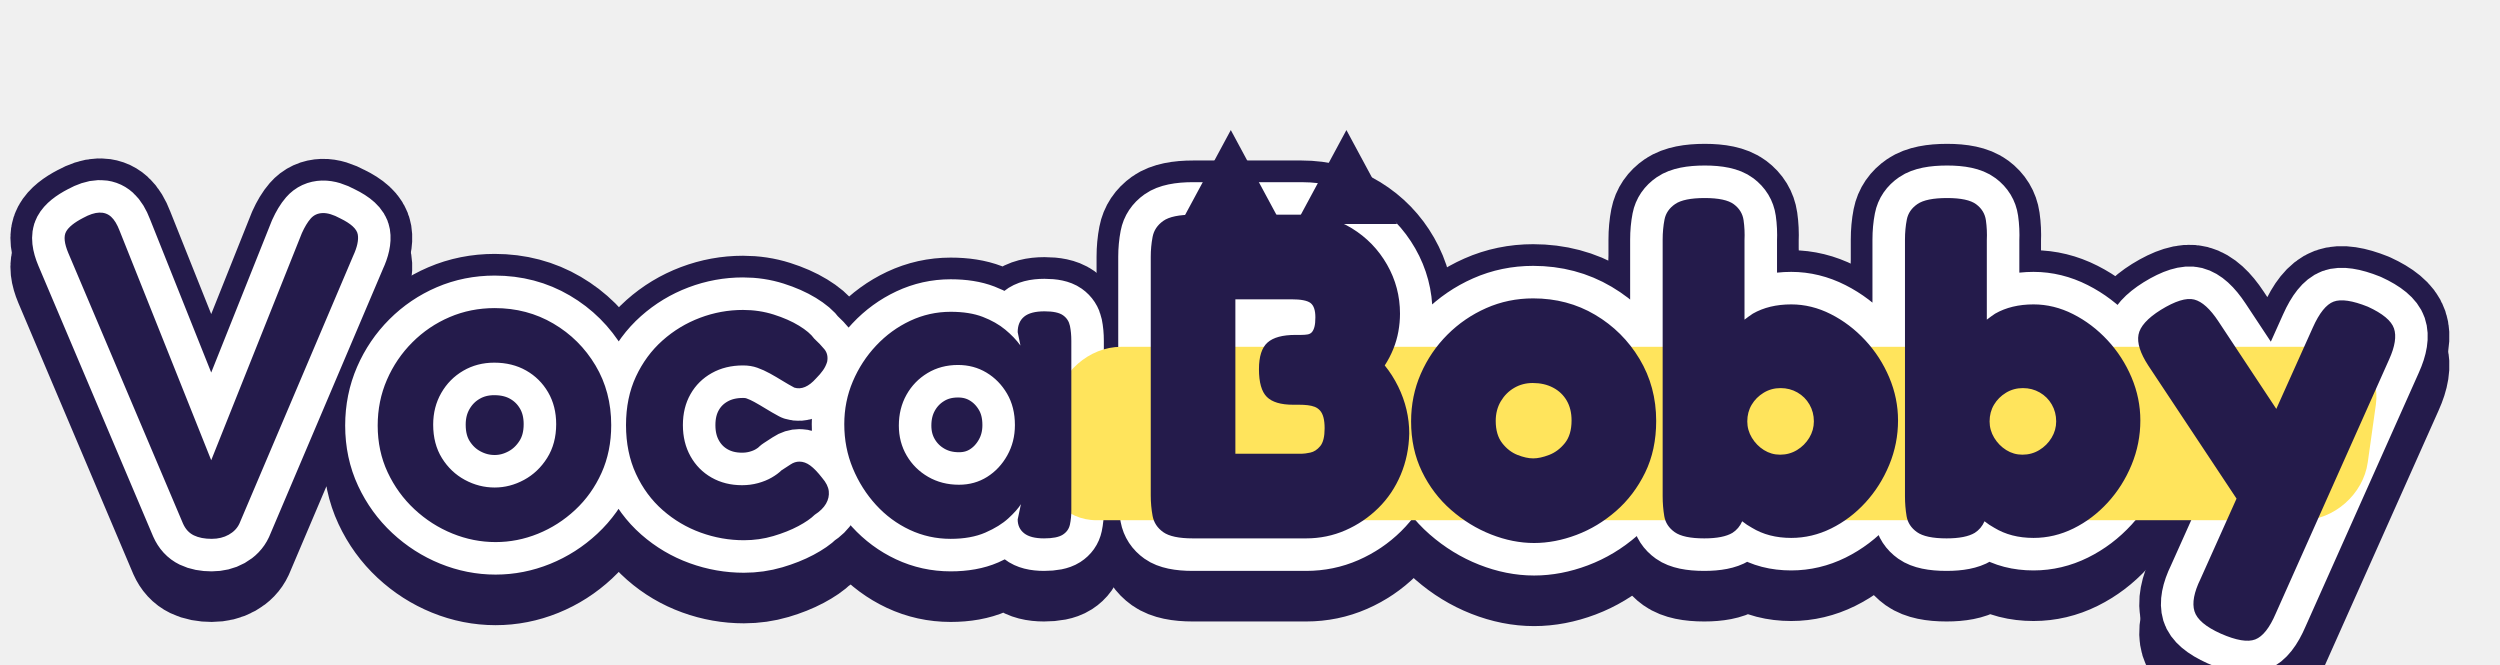
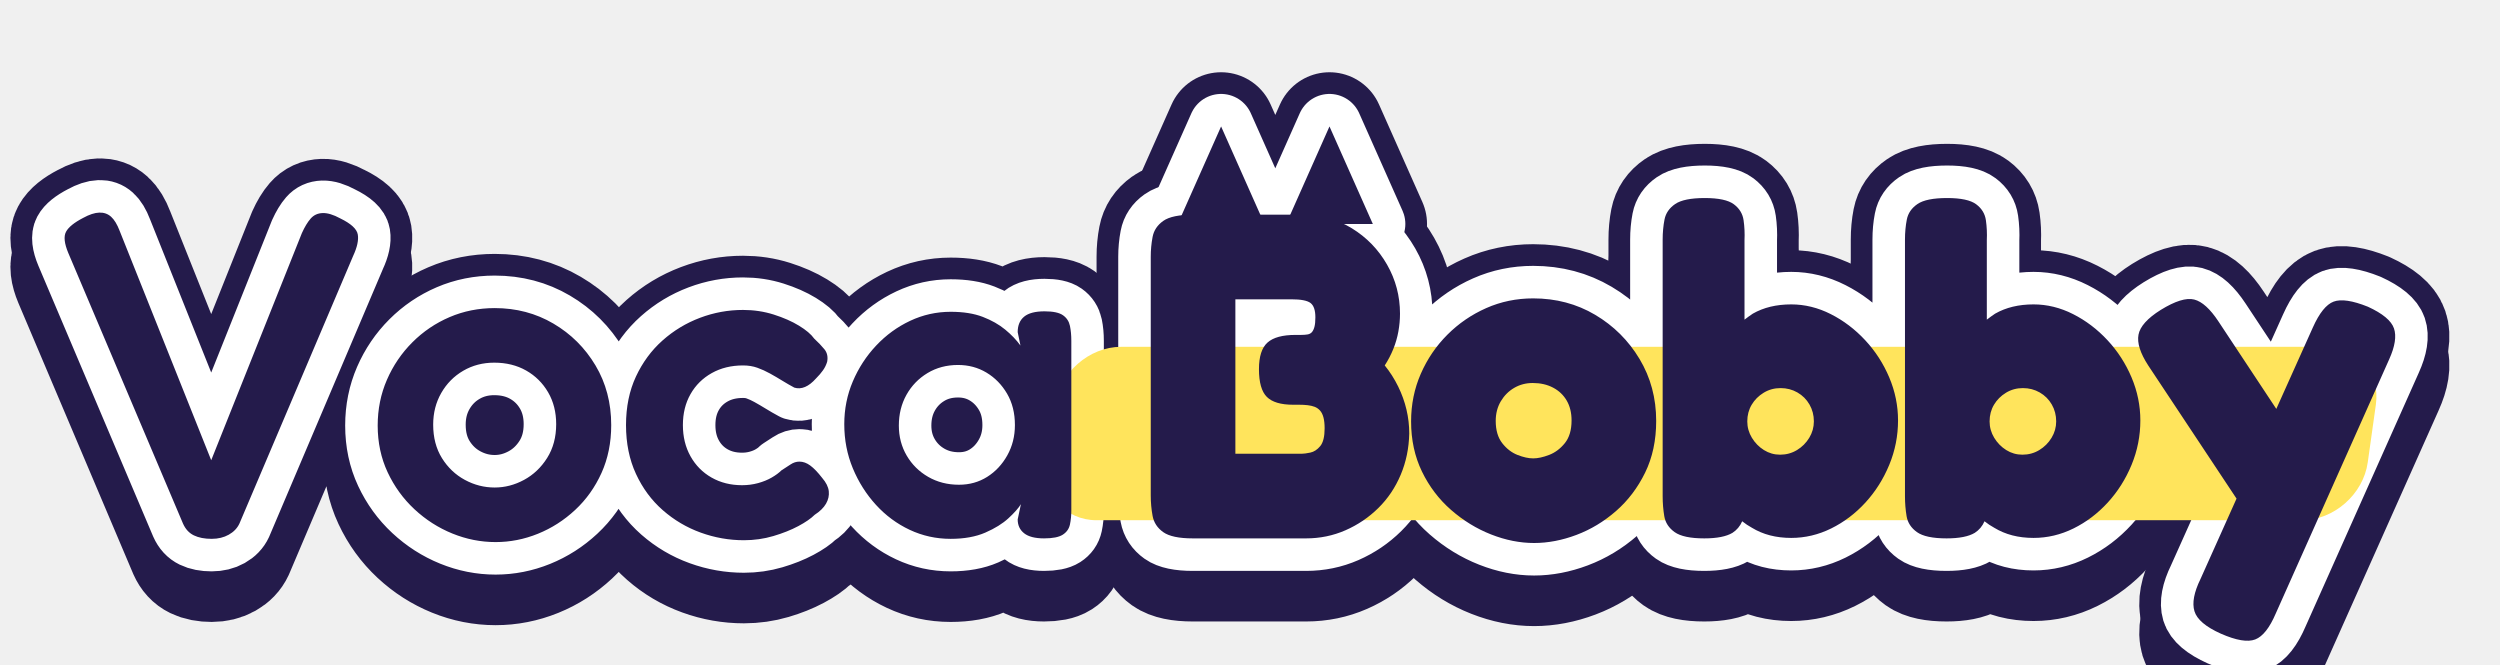
<svg xmlns="http://www.w3.org/2000/svg" viewBox="-6 -4 346 92" role="img" aria-label="VocaBobby">
  <g transform="translate(0,4)" fill="#241B4B" stroke="#241B4B" stroke-width="15" stroke-linejoin="round">
    <path d="M23.296 70.576Q21.824 70.576 20.832 70.096Q19.84 69.616 19.328 68.464L3.456 31.024Q2.624 29.04 3.136 28.08Q3.648 27.12 5.504 26.16Q6.784 25.456 7.744 25.424Q8.704 25.392 9.376 26Q10.048 26.608 10.56 27.952L23.232 59.696L35.776 28.272Q36.352 26.992 36.992 26.256Q37.632 25.52 38.656 25.488Q39.68 25.456 41.088 26.224Q43.328 27.312 43.52 28.464Q43.712 29.616 42.88 31.408L27.136 68.464Q26.688 69.424 25.664 70.0Q24.64 70.576 23.296 70.576Z M62.592 71.024Q59.52 71.024 56.608 69.84Q53.696 68.656 51.36 66.48Q49.024 64.304 47.648 61.36Q46.272 58.416 46.272 54.896Q46.272 51.504 47.552 48.56Q48.832 45.616 51.072 43.376Q53.312 41.136 56.224 39.888Q59.136 38.64 62.464 38.64Q66.944 38.64 70.592 40.784Q74.24 42.928 76.416 46.576Q78.592 50.224 78.592 54.832Q78.592 58.48 77.248 61.456Q75.904 64.432 73.6 66.576Q71.296 68.72 68.448 69.872Q65.6 71.024 62.592 71.024ZM62.464 63.472Q64.576 63.472 66.528 62.416Q68.48 61.36 69.728 59.376Q70.976 57.392 70.976 54.704Q70.976 52.208 69.856 50.288Q68.736 48.368 66.816 47.28Q64.896 46.192 62.4 46.192Q60.032 46.192 58.112 47.312Q56.192 48.432 55.072 50.384Q53.952 52.336 53.952 54.768Q53.952 57.456 55.168 59.408Q56.384 61.36 58.336 62.416Q60.288 63.472 62.464 63.472Z M96.96 70.768Q93.888 70.768 90.976 69.712Q88.064 68.656 85.728 66.608Q83.392 64.56 82.016 61.584Q80.64 58.608 80.64 54.832Q80.64 51.056 82.016 48.112Q83.392 45.168 85.696 43.12Q88.0 41.072 90.88 39.984Q93.76 38.896 96.832 38.896Q99.072 38.896 101.088 39.536Q103.104 40.176 104.576 41.072Q106.048 41.968 106.688 42.864Q107.52 43.632 108.096 44.336Q108.672 45.04 108.48 46.064Q108.288 46.704 107.904 47.248Q107.52 47.792 106.944 48.368Q105.408 50.096 103.936 49.648Q103.104 49.2 102.272 48.688Q101.44 48.176 100.576 47.696Q99.712 47.216 98.816 46.896Q97.92 46.576 96.832 46.576Q94.4 46.576 92.512 47.632Q90.624 48.688 89.568 50.544Q88.512 52.4 88.512 54.832Q88.512 57.264 89.568 59.152Q90.624 61.04 92.48 62.096Q94.336 63.152 96.704 63.152Q97.856 63.152 98.912 62.864Q99.968 62.576 100.8 62.096Q101.632 61.616 102.144 61.104Q102.848 60.656 103.424 60.272Q104.0 59.888 104.64 59.888Q105.408 59.888 106.144 60.432Q106.88 60.976 107.776 62.128Q108.608 63.088 108.704 63.984Q108.8 64.88 108.32 65.712Q107.84 66.544 106.752 67.248Q105.984 68.016 104.48 68.816Q102.976 69.616 101.024 70.192Q99.072 70.768 96.96 70.768Z M138.496 70.512Q136.64 70.512 135.744 69.808Q134.848 69.104 134.848 67.888L135.296 65.776Q134.784 66.608 133.568 67.728Q132.352 68.848 130.368 69.712Q128.384 70.576 125.568 70.576Q122.56 70.576 119.904 69.328Q117.248 68.08 115.232 65.872Q113.216 63.664 112.032 60.816Q110.848 57.968 110.848 54.704Q110.848 51.568 112.032 48.784Q113.216 46.0 115.264 43.824Q117.312 41.648 119.968 40.4Q122.624 39.152 125.568 39.152Q128.192 39.152 130.016 39.856Q131.84 40.56 133.12 41.616Q134.4 42.672 135.232 43.824L134.848 41.968Q134.848 40.56 135.744 39.824Q136.64 39.088 138.56 39.088Q140.352 39.088 141.12 39.632Q141.888 40.176 142.08 41.104Q142.272 42.032 142.272 43.184V66.608Q142.272 67.696 142.08 68.592Q141.888 69.488 141.088 70.0Q140.288 70.512 138.496 70.512ZM126.72 63.088Q128.896 63.088 130.624 62.0Q132.352 60.912 133.408 59.024Q134.464 57.136 134.464 54.832Q134.464 52.336 133.376 50.48Q132.288 48.624 130.528 47.568Q128.768 46.512 126.592 46.512Q124.224 46.512 122.368 47.632Q120.512 48.752 119.456 50.64Q118.4 52.528 118.4 54.896Q118.4 57.2 119.488 59.056Q120.576 60.912 122.464 62.0Q124.352 63.088 126.72 63.088Z" />
    <path d="M159.088 70.512Q156.208 70.512 154.992 69.648Q153.776 68.784 153.52 67.408Q153.264 66.032 153.264 64.56V31.536Q153.264 30.128 153.52 28.784Q153.776 27.44 154.992 26.576Q156.208 25.712 159.152 25.712H174.128Q178.032 25.712 181.104 27.6Q184.176 29.488 185.968 32.624Q187.76 35.76 187.76 39.408Q187.76 40.624 187.536 41.872Q187.312 43.12 186.832 44.304Q186.352 45.488 185.648 46.576Q186.736 47.92 187.504 49.488Q188.272 51.056 188.656 52.688Q189.04 54.32 189.04 55.984Q188.976 59.056 187.856 61.712Q186.736 64.368 184.752 66.32Q182.768 68.272 180.208 69.392Q177.648 70.512 174.768 70.512ZM164.976 58.8H174.128Q174.576 58.8 175.344 58.64Q176.112 58.48 176.72 57.744Q177.328 57.008 177.328 55.28Q177.328 54.384 177.168 53.776Q177.008 53.168 176.688 52.816Q176.368 52.464 175.952 52.304Q175.536 52.144 174.992 52.08Q174.448 52.016 173.808 52.016H172.976Q170.416 52.016 169.328 50.928Q168.24 49.84 168.24 47.088Q168.24 44.464 169.424 43.408Q170.608 42.352 173.296 42.352H174.064Q174.576 42.352 174.96 42.288Q175.344 42.224 175.568 41.968Q175.792 41.712 175.92 41.232Q176.048 40.752 176.048 39.92Q176.048 38.448 175.376 37.936Q174.704 37.424 172.72 37.424H164.976Z M206.32 71.152Q203.376 71.152 200.368 69.968Q197.36 68.784 194.832 66.576Q192.304 64.368 190.8 61.264Q189.296 58.16 189.296 54.32Q189.296 50.8 190.64 47.728Q191.984 44.656 194.32 42.32Q196.656 39.984 199.696 38.64Q202.736 37.296 206.192 37.296Q210.928 37.296 214.768 39.568Q218.608 41.84 220.912 45.68Q223.216 49.52 223.216 54.256Q223.216 58.288 221.68 61.424Q220.144 64.56 217.648 66.736Q215.152 68.912 212.176 70.032Q209.2 71.152 206.32 71.152ZM206.192 59.44Q207.152 59.44 208.4 58.96Q209.648 58.48 210.576 57.328Q211.504 56.176 211.504 54.192Q211.504 52.592 210.832 51.44Q210.16 50.288 208.944 49.648Q207.728 49.008 206.128 49.008Q204.72 49.008 203.568 49.68Q202.416 50.352 201.712 51.536Q201.008 52.72 201.008 54.256Q201.008 56.176 201.904 57.328Q202.8 58.48 204.016 58.96Q205.232 59.44 206.192 59.44Z M241.904 70.448Q238.768 70.448 236.464 69.04Q235.76 68.656 235.12 68.144Q234.672 69.168 233.776 69.744Q232.496 70.512 229.872 70.512Q226.992 70.512 225.776 69.648Q224.56 68.784 224.336 67.44Q224.112 66.096 224.112 64.688V29.168Q224.112 27.696 224.368 26.384Q224.624 25.072 225.84 24.24Q227.056 23.408 229.936 23.408Q232.816 23.408 233.968 24.272Q235.12 25.136 235.312 26.48Q235.504 27.824 235.44 29.232V40.24Q236.016 39.792 236.592 39.408Q238.832 38.128 241.904 38.128Q244.72 38.128 247.376 39.472Q250.032 40.816 252.144 43.088Q254.256 45.36 255.472 48.24Q256.688 51.12 256.688 54.192Q256.688 57.392 255.472 60.336Q254.256 63.28 252.176 65.552Q250.096 67.824 247.44 69.136Q244.784 70.448 241.904 70.448ZM240.368 58.928Q241.648 58.928 242.704 58.288Q243.76 57.648 244.4 56.592Q245.04 55.536 245.04 54.32Q245.04 53.04 244.432 51.984Q243.824 50.928 242.768 50.32Q241.712 49.712 240.432 49.712Q239.152 49.712 238.096 50.352Q237.04 50.992 236.432 52.016Q235.824 53.04 235.824 54.32Q235.824 55.536 236.464 56.592Q237.104 57.648 238.128 58.288Q239.152 58.928 240.368 58.928Z M275.44 70.448Q272.304 70.448 270.0 69.04Q269.296 68.656 268.656 68.144Q268.208 69.168 267.312 69.744Q266.032 70.512 263.408 70.512Q260.528 70.512 259.312 69.648Q258.096 68.784 257.872 67.44Q257.648 66.096 257.648 64.688V29.168Q257.648 27.696 257.904 26.384Q258.16 25.072 259.376 24.24Q260.592 23.408 263.472 23.408Q266.352 23.408 267.504 24.272Q268.656 25.136 268.848 26.48Q269.04 27.824 268.976 29.232V40.24Q269.552 39.792 270.128 39.408Q272.368 38.128 275.44 38.128Q278.256 38.128 280.912 39.472Q283.568 40.816 285.68 43.088Q287.792 45.36 289.008 48.24Q290.224 51.12 290.224 54.192Q290.224 57.392 289.008 60.336Q287.792 63.28 285.712 65.552Q283.632 67.824 280.976 69.136Q278.32 70.448 275.44 70.448ZM273.904 58.928Q275.184 58.928 276.24 58.288Q277.296 57.648 277.936 56.592Q278.576 55.536 278.576 54.32Q278.576 53.04 277.968 51.984Q277.36 50.928 276.304 50.32Q275.248 49.712 273.968 49.712Q272.688 49.712 271.632 50.352Q270.576 50.992 269.968 52.016Q269.36 53.04 269.36 54.32Q269.36 55.536 270.0 56.592Q270.64 57.648 271.664 58.288Q272.688 58.928 273.904 58.928Z M301.36 83.696Q298.224 82.288 297.712 80.592Q297.2 78.896 298.544 76.144L303.536 65.008L291.312 46.576Q289.648 44.016 289.968 42.32Q290.288 40.624 293.04 38.896Q296.048 37.04 297.68 37.456Q299.312 37.872 301.04 40.496L309.04 52.592L314.096 41.328Q315.44 38.32 316.976 37.744Q318.512 37.168 321.712 38.448Q324.784 39.856 325.328 41.456Q325.872 43.056 324.656 45.744L308.976 80.88Q307.696 83.888 306.128 84.496Q304.56 85.104 301.36 83.696Z" />
+     <path d="M157 27 L163 13.5 L169 27 Z M172 27 L178 13.5 L184 27 Z" />
  </g>
  <g fill="#241B4B" stroke="#241B4B" stroke-width="15" stroke-linejoin="round">
    <path d="M23.296 70.576Q21.824 70.576 20.832 70.096Q19.84 69.616 19.328 68.464L3.456 31.024Q2.624 29.04 3.136 28.08Q3.648 27.12 5.504 26.16Q6.784 25.456 7.744 25.424Q8.704 25.392 9.376 26Q10.048 26.608 10.56 27.952L23.232 59.696L35.776 28.272Q36.352 26.992 36.992 26.256Q37.632 25.52 38.656 25.488Q39.68 25.456 41.088 26.224Q43.328 27.312 43.52 28.464Q43.712 29.616 42.88 31.408L27.136 68.464Q26.688 69.424 25.664 70.0Q24.64 70.576 23.296 70.576Z M62.592 71.024Q59.52 71.024 56.608 69.84Q53.696 68.656 51.36 66.48Q49.024 64.304 47.648 61.36Q46.272 58.416 46.272 54.896Q46.272 51.504 47.552 48.56Q48.832 45.616 51.072 43.376Q53.312 41.136 56.224 39.888Q59.136 38.64 62.464 38.64Q66.944 38.64 70.592 40.784Q74.24 42.928 76.416 46.576Q78.592 50.224 78.592 54.832Q78.592 58.48 77.248 61.456Q75.904 64.432 73.6 66.576Q71.296 68.72 68.448 69.872Q65.6 71.024 62.592 71.024ZM62.464 63.472Q64.576 63.472 66.528 62.416Q68.48 61.36 69.728 59.376Q70.976 57.392 70.976 54.704Q70.976 52.208 69.856 50.288Q68.736 48.368 66.816 47.28Q64.896 46.192 62.4 46.192Q60.032 46.192 58.112 47.312Q56.192 48.432 55.072 50.384Q53.952 52.336 53.952 54.768Q53.952 57.456 55.168 59.408Q56.384 61.36 58.336 62.416Q60.288 63.472 62.464 63.472Z M96.96 70.768Q93.888 70.768 90.976 69.712Q88.064 68.656 85.728 66.608Q83.392 64.56 82.016 61.584Q80.64 58.608 80.64 54.832Q80.64 51.056 82.016 48.112Q83.392 45.168 85.696 43.12Q88.0 41.072 90.88 39.984Q93.76 38.896 96.832 38.896Q99.072 38.896 101.088 39.536Q103.104 40.176 104.576 41.072Q106.048 41.968 106.688 42.864Q107.52 43.632 108.096 44.336Q108.672 45.04 108.48 46.064Q108.288 46.704 107.904 47.248Q107.52 47.792 106.944 48.368Q105.408 50.096 103.936 49.648Q103.104 49.2 102.272 48.688Q101.44 48.176 100.576 47.696Q99.712 47.216 98.816 46.896Q97.92 46.576 96.832 46.576Q94.4 46.576 92.512 47.632Q90.624 48.688 89.568 50.544Q88.512 52.4 88.512 54.832Q88.512 57.264 89.568 59.152Q90.624 61.04 92.48 62.096Q94.336 63.152 96.704 63.152Q97.856 63.152 98.912 62.864Q99.968 62.576 100.8 62.096Q101.632 61.616 102.144 61.104Q102.848 60.656 103.424 60.272Q104.0 59.888 104.64 59.888Q105.408 59.888 106.144 60.432Q106.88 60.976 107.776 62.128Q108.608 63.088 108.704 63.984Q108.8 64.88 108.32 65.712Q107.84 66.544 106.752 67.248Q105.984 68.016 104.48 68.816Q102.976 69.616 101.024 70.192Q99.072 70.768 96.96 70.768Z M138.496 70.512Q136.64 70.512 135.744 69.808Q134.848 69.104 134.848 67.888L135.296 65.776Q134.784 66.608 133.568 67.728Q132.352 68.848 130.368 69.712Q128.384 70.576 125.568 70.576Q122.56 70.576 119.904 69.328Q117.248 68.08 115.232 65.872Q113.216 63.664 112.032 60.816Q110.848 57.968 110.848 54.704Q110.848 51.568 112.032 48.784Q113.216 46.0 115.264 43.824Q117.312 41.648 119.968 40.4Q122.624 39.152 125.568 39.152Q128.192 39.152 130.016 39.856Q131.84 40.56 133.12 41.616Q134.4 42.672 135.232 43.824L134.848 41.968Q134.848 40.56 135.744 39.824Q136.64 39.088 138.56 39.088Q140.352 39.088 141.12 39.632Q141.888 40.176 142.08 41.104Q142.272 42.032 142.272 43.184V66.608Q142.272 67.696 142.08 68.592Q141.888 69.488 141.088 70.0Q140.288 70.512 138.496 70.512ZM126.72 63.088Q128.896 63.088 130.624 62.0Q132.352 60.912 133.408 59.024Q134.464 57.136 134.464 54.832Q134.464 52.336 133.376 50.48Q132.288 48.624 130.528 47.568Q128.768 46.512 126.592 46.512Q124.224 46.512 122.368 47.632Q120.512 48.752 119.456 50.64Q118.4 52.528 118.4 54.896Q118.4 57.2 119.488 59.056Q120.576 60.912 122.464 62.0Q124.352 63.088 126.72 63.088Z" />
    <path d="M159.088 70.512Q156.208 70.512 154.992 69.648Q153.776 68.784 153.52 67.408Q153.264 66.032 153.264 64.56V31.536Q153.264 30.128 153.52 28.784Q153.776 27.44 154.992 26.576Q156.208 25.712 159.152 25.712H174.128Q178.032 25.712 181.104 27.6Q184.176 29.488 185.968 32.624Q187.76 35.76 187.76 39.408Q187.76 40.624 187.536 41.872Q187.312 43.12 186.832 44.304Q186.352 45.488 185.648 46.576Q186.736 47.92 187.504 49.488Q188.272 51.056 188.656 52.688Q189.04 54.32 189.04 55.984Q188.976 59.056 187.856 61.712Q186.736 64.368 184.752 66.32Q182.768 68.272 180.208 69.392Q177.648 70.512 174.768 70.512ZM164.976 58.8H174.128Q174.576 58.8 175.344 58.64Q176.112 58.48 176.72 57.744Q177.328 57.008 177.328 55.28Q177.328 54.384 177.168 53.776Q177.008 53.168 176.688 52.816Q176.368 52.464 175.952 52.304Q175.536 52.144 174.992 52.08Q174.448 52.016 173.808 52.016H172.976Q170.416 52.016 169.328 50.928Q168.24 49.84 168.24 47.088Q168.24 44.464 169.424 43.408Q170.608 42.352 173.296 42.352H174.064Q174.576 42.352 174.96 42.288Q175.344 42.224 175.568 41.968Q175.792 41.712 175.92 41.232Q176.048 40.752 176.048 39.92Q176.048 38.448 175.376 37.936Q174.704 37.424 172.72 37.424H164.976Z M206.32 71.152Q203.376 71.152 200.368 69.968Q197.36 68.784 194.832 66.576Q192.304 64.368 190.8 61.264Q189.296 58.16 189.296 54.32Q189.296 50.8 190.64 47.728Q191.984 44.656 194.32 42.32Q196.656 39.984 199.696 38.64Q202.736 37.296 206.192 37.296Q210.928 37.296 214.768 39.568Q218.608 41.84 220.912 45.68Q223.216 49.52 223.216 54.256Q223.216 58.288 221.68 61.424Q220.144 64.56 217.648 66.736Q215.152 68.912 212.176 70.032Q209.2 71.152 206.32 71.152ZM206.192 59.44Q207.152 59.44 208.4 58.96Q209.648 58.48 210.576 57.328Q211.504 56.176 211.504 54.192Q211.504 52.592 210.832 51.44Q210.16 50.288 208.944 49.648Q207.728 49.008 206.128 49.008Q204.72 49.008 203.568 49.68Q202.416 50.352 201.712 51.536Q201.008 52.72 201.008 54.256Q201.008 56.176 201.904 57.328Q202.8 58.48 204.016 58.96Q205.232 59.44 206.192 59.44Z M241.904 70.448Q238.768 70.448 236.464 69.04Q235.76 68.656 235.12 68.144Q234.672 69.168 233.776 69.744Q232.496 70.512 229.872 70.512Q226.992 70.512 225.776 69.648Q224.56 68.784 224.336 67.44Q224.112 66.096 224.112 64.688V29.168Q224.112 27.696 224.368 26.384Q224.624 25.072 225.84 24.24Q227.056 23.408 229.936 23.408Q232.816 23.408 233.968 24.272Q235.12 25.136 235.312 26.48Q235.504 27.824 235.44 29.232V40.24Q236.016 39.792 236.592 39.408Q238.832 38.128 241.904 38.128Q244.72 38.128 247.376 39.472Q250.032 40.816 252.144 43.088Q254.256 45.36 255.472 48.24Q256.688 51.12 256.688 54.192Q256.688 57.392 255.472 60.336Q254.256 63.28 252.176 65.552Q250.096 67.824 247.44 69.136Q244.784 70.448 241.904 70.448ZM240.368 58.928Q241.648 58.928 242.704 58.288Q243.76 57.648 244.4 56.592Q245.04 55.536 245.04 54.32Q245.04 53.04 244.432 51.984Q243.824 50.928 242.768 50.32Q241.712 49.712 240.432 49.712Q239.152 49.712 238.096 50.352Q237.04 50.992 236.432 52.016Q235.824 53.04 235.824 54.32Q235.824 55.536 236.464 56.592Q237.104 57.648 238.128 58.288Q239.152 58.928 240.368 58.928Z M275.44 70.448Q272.304 70.448 270.0 69.04Q269.296 68.656 268.656 68.144Q268.208 69.168 267.312 69.744Q266.032 70.512 263.408 70.512Q260.528 70.512 259.312 69.648Q258.096 68.784 257.872 67.44Q257.648 66.096 257.648 64.688V29.168Q257.648 27.696 257.904 26.384Q258.16 25.072 259.376 24.24Q260.592 23.408 263.472 23.408Q266.352 23.408 267.504 24.272Q268.656 25.136 268.848 26.48Q269.04 27.824 268.976 29.232V40.24Q269.552 39.792 270.128 39.408Q272.368 38.128 275.44 38.128Q278.256 38.128 280.912 39.472Q283.568 40.816 285.68 43.088Q287.792 45.36 289.008 48.24Q290.224 51.12 290.224 54.192Q290.224 57.392 289.008 60.336Q287.792 63.28 285.712 65.552Q283.632 67.824 280.976 69.136Q278.32 70.448 275.44 70.448ZM273.904 58.928Q275.184 58.928 276.24 58.288Q277.296 57.648 277.936 56.592Q278.576 55.536 278.576 54.32Q278.576 53.04 277.968 51.984Q277.36 50.928 276.304 50.32Q275.248 49.712 273.968 49.712Q272.688 49.712 271.632 50.352Q270.576 50.992 269.968 52.016Q269.36 53.04 269.36 54.32Q269.36 55.536 270.0 56.592Q270.64 57.648 271.664 58.288Q272.688 58.928 273.904 58.928Z M301.36 83.696Q298.224 82.288 297.712 80.592Q297.2 78.896 298.544 76.144L303.536 65.008L291.312 46.576Q289.648 44.016 289.968 42.32Q290.288 40.624 293.04 38.896Q296.048 37.04 297.68 37.456Q299.312 37.872 301.04 40.496L309.04 52.592L314.096 41.328Q315.44 38.32 316.976 37.744Q318.512 37.168 321.712 38.448Q324.784 39.856 325.328 41.456Q325.872 43.056 324.656 45.744L308.976 80.88Q307.696 83.888 306.128 84.496Q304.56 85.104 301.36 83.696Z" />
+     <path d="M157 27 L163 13.5 L169 27 Z M172 27 L178 13.5 L184 27 Z" />
  </g>
  <g fill="#fff" stroke="#fff" stroke-width="9" stroke-linejoin="round">
    <path d="M23.296 70.576Q21.824 70.576 20.832 70.096Q19.84 69.616 19.328 68.464L3.456 31.024Q2.624 29.04 3.136 28.08Q3.648 27.12 5.504 26.16Q6.784 25.456 7.744 25.424Q8.704 25.392 9.376 26Q10.048 26.608 10.56 27.952L23.232 59.696L35.776 28.272Q36.352 26.992 36.992 26.256Q37.632 25.52 38.656 25.488Q39.68 25.456 41.088 26.224Q43.328 27.312 43.52 28.464Q43.712 29.616 42.88 31.408L27.136 68.464Q26.688 69.424 25.664 70.0Q24.64 70.576 23.296 70.576Z M62.592 71.024Q59.52 71.024 56.608 69.84Q53.696 68.656 51.36 66.48Q49.024 64.304 47.648 61.36Q46.272 58.416 46.272 54.896Q46.272 51.504 47.552 48.56Q48.832 45.616 51.072 43.376Q53.312 41.136 56.224 39.888Q59.136 38.64 62.464 38.64Q66.944 38.64 70.592 40.784Q74.24 42.928 76.416 46.576Q78.592 50.224 78.592 54.832Q78.592 58.48 77.248 61.456Q75.904 64.432 73.6 66.576Q71.296 68.72 68.448 69.872Q65.6 71.024 62.592 71.024ZM62.464 63.472Q64.576 63.472 66.528 62.416Q68.48 61.36 69.728 59.376Q70.976 57.392 70.976 54.704Q70.976 52.208 69.856 50.288Q68.736 48.368 66.816 47.28Q64.896 46.192 62.4 46.192Q60.032 46.192 58.112 47.312Q56.192 48.432 55.072 50.384Q53.952 52.336 53.952 54.768Q53.952 57.456 55.168 59.408Q56.384 61.36 58.336 62.416Q60.288 63.472 62.464 63.472Z M96.96 70.768Q93.888 70.768 90.976 69.712Q88.064 68.656 85.728 66.608Q83.392 64.56 82.016 61.584Q80.64 58.608 80.64 54.832Q80.64 51.056 82.016 48.112Q83.392 45.168 85.696 43.12Q88.0 41.072 90.88 39.984Q93.76 38.896 96.832 38.896Q99.072 38.896 101.088 39.536Q103.104 40.176 104.576 41.072Q106.048 41.968 106.688 42.864Q107.52 43.632 108.096 44.336Q108.672 45.04 108.48 46.064Q108.288 46.704 107.904 47.248Q107.52 47.792 106.944 48.368Q105.408 50.096 103.936 49.648Q103.104 49.2 102.272 48.688Q101.44 48.176 100.576 47.696Q99.712 47.216 98.816 46.896Q97.92 46.576 96.832 46.576Q94.4 46.576 92.512 47.632Q90.624 48.688 89.568 50.544Q88.512 52.4 88.512 54.832Q88.512 57.264 89.568 59.152Q90.624 61.04 92.48 62.096Q94.336 63.152 96.704 63.152Q97.856 63.152 98.912 62.864Q99.968 62.576 100.8 62.096Q101.632 61.616 102.144 61.104Q102.848 60.656 103.424 60.272Q104.0 59.888 104.64 59.888Q105.408 59.888 106.144 60.432Q106.88 60.976 107.776 62.128Q108.608 63.088 108.704 63.984Q108.8 64.88 108.32 65.712Q107.84 66.544 106.752 67.248Q105.984 68.016 104.48 68.816Q102.976 69.616 101.024 70.192Q99.072 70.768 96.96 70.768Z M138.496 70.512Q136.64 70.512 135.744 69.808Q134.848 69.104 134.848 67.888L135.296 65.776Q134.784 66.608 133.568 67.728Q132.352 68.848 130.368 69.712Q128.384 70.576 125.568 70.576Q122.56 70.576 119.904 69.328Q117.248 68.08 115.232 65.872Q113.216 63.664 112.032 60.816Q110.848 57.968 110.848 54.704Q110.848 51.568 112.032 48.784Q113.216 46.0 115.264 43.824Q117.312 41.648 119.968 40.4Q122.624 39.152 125.568 39.152Q128.192 39.152 130.016 39.856Q131.84 40.56 133.12 41.616Q134.4 42.672 135.232 43.824L134.848 41.968Q134.848 40.56 135.744 39.824Q136.64 39.088 138.56 39.088Q140.352 39.088 141.12 39.632Q141.888 40.176 142.08 41.104Q142.272 42.032 142.272 43.184V66.608Q142.272 67.696 142.08 68.592Q141.888 69.488 141.088 70.0Q140.288 70.512 138.496 70.512ZM126.72 63.088Q128.896 63.088 130.624 62.0Q132.352 60.912 133.408 59.024Q134.464 57.136 134.464 54.832Q134.464 52.336 133.376 50.48Q132.288 48.624 130.528 47.568Q128.768 46.512 126.592 46.512Q124.224 46.512 122.368 47.632Q120.512 48.752 119.456 50.64Q118.4 52.528 118.4 54.896Q118.4 57.2 119.488 59.056Q120.576 60.912 122.464 62.0Q124.352 63.088 126.72 63.088Z" />
    <path d="M159.088 70.512Q156.208 70.512 154.992 69.648Q153.776 68.784 153.52 67.408Q153.264 66.032 153.264 64.56V31.536Q153.264 30.128 153.52 28.784Q153.776 27.44 154.992 26.576Q156.208 25.712 159.152 25.712H174.128Q178.032 25.712 181.104 27.6Q184.176 29.488 185.968 32.624Q187.76 35.76 187.76 39.408Q187.76 40.624 187.536 41.872Q187.312 43.12 186.832 44.304Q186.352 45.488 185.648 46.576Q186.736 47.92 187.504 49.488Q188.272 51.056 188.656 52.688Q189.04 54.32 189.04 55.984Q188.976 59.056 187.856 61.712Q186.736 64.368 184.752 66.32Q182.768 68.272 180.208 69.392Q177.648 70.512 174.768 70.512ZM164.976 58.8H174.128Q174.576 58.8 175.344 58.64Q176.112 58.48 176.72 57.744Q177.328 57.008 177.328 55.28Q177.328 54.384 177.168 53.776Q177.008 53.168 176.688 52.816Q176.368 52.464 175.952 52.304Q175.536 52.144 174.992 52.08Q174.448 52.016 173.808 52.016H172.976Q170.416 52.016 169.328 50.928Q168.24 49.84 168.24 47.088Q168.24 44.464 169.424 43.408Q170.608 42.352 173.296 42.352H174.064Q174.576 42.352 174.96 42.288Q175.344 42.224 175.568 41.968Q175.792 41.712 175.92 41.232Q176.048 40.752 176.048 39.92Q176.048 38.448 175.376 37.936Q174.704 37.424 172.72 37.424H164.976Z M206.32 71.152Q203.376 71.152 200.368 69.968Q197.36 68.784 194.832 66.576Q192.304 64.368 190.8 61.264Q189.296 58.16 189.296 54.32Q189.296 50.8 190.64 47.728Q191.984 44.656 194.32 42.32Q196.656 39.984 199.696 38.64Q202.736 37.296 206.192 37.296Q210.928 37.296 214.768 39.568Q218.608 41.84 220.912 45.68Q223.216 49.52 223.216 54.256Q223.216 58.288 221.68 61.424Q220.144 64.56 217.648 66.736Q215.152 68.912 212.176 70.032Q209.2 71.152 206.32 71.152ZM206.192 59.44Q207.152 59.44 208.4 58.96Q209.648 58.48 210.576 57.328Q211.504 56.176 211.504 54.192Q211.504 52.592 210.832 51.44Q210.16 50.288 208.944 49.648Q207.728 49.008 206.128 49.008Q204.72 49.008 203.568 49.68Q202.416 50.352 201.712 51.536Q201.008 52.72 201.008 54.256Q201.008 56.176 201.904 57.328Q202.8 58.48 204.016 58.96Q205.232 59.44 206.192 59.44Z M241.904 70.448Q238.768 70.448 236.464 69.04Q235.76 68.656 235.12 68.144Q234.672 69.168 233.776 69.744Q232.496 70.512 229.872 70.512Q226.992 70.512 225.776 69.648Q224.56 68.784 224.336 67.44Q224.112 66.096 224.112 64.688V29.168Q224.112 27.696 224.368 26.384Q224.624 25.072 225.84 24.24Q227.056 23.408 229.936 23.408Q232.816 23.408 233.968 24.272Q235.12 25.136 235.312 26.48Q235.504 27.824 235.44 29.232V40.24Q236.016 39.792 236.592 39.408Q238.832 38.128 241.904 38.128Q244.72 38.128 247.376 39.472Q250.032 40.816 252.144 43.088Q254.256 45.36 255.472 48.24Q256.688 51.12 256.688 54.192Q256.688 57.392 255.472 60.336Q254.256 63.28 252.176 65.552Q250.096 67.824 247.44 69.136Q244.784 70.448 241.904 70.448ZM240.368 58.928Q241.648 58.928 242.704 58.288Q243.76 57.648 244.4 56.592Q245.04 55.536 245.04 54.32Q245.04 53.04 244.432 51.984Q243.824 50.928 242.768 50.32Q241.712 49.712 240.432 49.712Q239.152 49.712 238.096 50.352Q237.04 50.992 236.432 52.016Q235.824 53.04 235.824 54.32Q235.824 55.536 236.464 56.592Q237.104 57.648 238.128 58.288Q239.152 58.928 240.368 58.928Z M275.44 70.448Q272.304 70.448 270.0 69.04Q269.296 68.656 268.656 68.144Q268.208 69.168 267.312 69.744Q266.032 70.512 263.408 70.512Q260.528 70.512 259.312 69.648Q258.096 68.784 257.872 67.44Q257.648 66.096 257.648 64.688V29.168Q257.648 27.696 257.904 26.384Q258.16 25.072 259.376 24.24Q260.592 23.408 263.472 23.408Q266.352 23.408 267.504 24.272Q268.656 25.136 268.848 26.48Q269.04 27.824 268.976 29.232V40.24Q269.552 39.792 270.128 39.408Q272.368 38.128 275.44 38.128Q278.256 38.128 280.912 39.472Q283.568 40.816 285.68 43.088Q287.792 45.36 289.008 48.24Q290.224 51.12 290.224 54.192Q290.224 57.392 289.008 60.336Q287.792 63.28 285.712 65.552Q283.632 67.824 280.976 69.136Q278.32 70.448 275.44 70.448ZM273.904 58.928Q275.184 58.928 276.24 58.288Q277.296 57.648 277.936 56.592Q278.576 55.536 278.576 54.32Q278.576 53.04 277.968 51.984Q277.36 50.928 276.304 50.32Q275.248 49.712 273.968 49.712Q272.688 49.712 271.632 50.352Q270.576 50.992 269.968 52.016Q269.36 53.04 269.36 54.32Q269.36 55.536 270.0 56.592Q270.64 57.648 271.664 58.288Q272.688 58.928 273.904 58.928Z M301.36 83.696Q298.224 82.288 297.712 80.592Q297.2 78.896 298.544 76.144L303.536 65.008L291.312 46.576Q289.648 44.016 289.968 42.32Q290.288 40.624 293.04 38.896Q296.048 37.04 297.68 37.456Q299.312 37.872 301.04 40.496L309.04 52.592L314.096 41.328Q315.44 38.32 316.976 37.744Q318.512 37.168 321.712 38.448Q324.784 39.856 325.328 41.456Q325.872 43.056 324.656 45.744L308.976 80.88Q307.696 83.888 306.128 84.496Q304.56 85.104 301.36 83.696Z" />
+     <path d="M157 27 L163 13.5 L169 27 Z M172 27 L178 13.5 L184 27 Z" />
  </g>
  <rect x="147.344" y="44" width="182.784" height="24" rx="8" fill="#FFE45C" transform="skewX(-8)" transform-origin="145.344 56" />
-   <path d="M157.344 27 l7 -13 l7 13 z M173.344 27 l7 -13 l7 13 z" fill="#241B4B" />
  <g fill="#241B4B">
    <path d="M23.296 70.576Q21.824 70.576 20.832 70.096Q19.84 69.616 19.328 68.464L3.456 31.024Q2.624 29.04 3.136 28.08Q3.648 27.12 5.504 26.16Q6.784 25.456 7.744 25.424Q8.704 25.392 9.376 26Q10.048 26.608 10.56 27.952L23.232 59.696L35.776 28.272Q36.352 26.992 36.992 26.256Q37.632 25.52 38.656 25.488Q39.68 25.456 41.088 26.224Q43.328 27.312 43.52 28.464Q43.712 29.616 42.88 31.408L27.136 68.464Q26.688 69.424 25.664 70.0Q24.64 70.576 23.296 70.576Z M62.592 71.024Q59.52 71.024 56.608 69.84Q53.696 68.656 51.36 66.48Q49.024 64.304 47.648 61.36Q46.272 58.416 46.272 54.896Q46.272 51.504 47.552 48.56Q48.832 45.616 51.072 43.376Q53.312 41.136 56.224 39.888Q59.136 38.64 62.464 38.64Q66.944 38.64 70.592 40.784Q74.24 42.928 76.416 46.576Q78.592 50.224 78.592 54.832Q78.592 58.48 77.248 61.456Q75.904 64.432 73.6 66.576Q71.296 68.72 68.448 69.872Q65.6 71.024 62.592 71.024ZM62.464 63.472Q64.576 63.472 66.528 62.416Q68.48 61.36 69.728 59.376Q70.976 57.392 70.976 54.704Q70.976 52.208 69.856 50.288Q68.736 48.368 66.816 47.28Q64.896 46.192 62.4 46.192Q60.032 46.192 58.112 47.312Q56.192 48.432 55.072 50.384Q53.952 52.336 53.952 54.768Q53.952 57.456 55.168 59.408Q56.384 61.36 58.336 62.416Q60.288 63.472 62.464 63.472Z M96.96 70.768Q93.888 70.768 90.976 69.712Q88.064 68.656 85.728 66.608Q83.392 64.56 82.016 61.584Q80.64 58.608 80.64 54.832Q80.64 51.056 82.016 48.112Q83.392 45.168 85.696 43.12Q88.0 41.072 90.88 39.984Q93.76 38.896 96.832 38.896Q99.072 38.896 101.088 39.536Q103.104 40.176 104.576 41.072Q106.048 41.968 106.688 42.864Q107.52 43.632 108.096 44.336Q108.672 45.04 108.48 46.064Q108.288 46.704 107.904 47.248Q107.52 47.792 106.944 48.368Q105.408 50.096 103.936 49.648Q103.104 49.2 102.272 48.688Q101.44 48.176 100.576 47.696Q99.712 47.216 98.816 46.896Q97.92 46.576 96.832 46.576Q94.4 46.576 92.512 47.632Q90.624 48.688 89.568 50.544Q88.512 52.4 88.512 54.832Q88.512 57.264 89.568 59.152Q90.624 61.04 92.48 62.096Q94.336 63.152 96.704 63.152Q97.856 63.152 98.912 62.864Q99.968 62.576 100.8 62.096Q101.632 61.616 102.144 61.104Q102.848 60.656 103.424 60.272Q104.0 59.888 104.64 59.888Q105.408 59.888 106.144 60.432Q106.88 60.976 107.776 62.128Q108.608 63.088 108.704 63.984Q108.8 64.88 108.32 65.712Q107.84 66.544 106.752 67.248Q105.984 68.016 104.48 68.816Q102.976 69.616 101.024 70.192Q99.072 70.768 96.96 70.768Z M138.496 70.512Q136.64 70.512 135.744 69.808Q134.848 69.104 134.848 67.888L135.296 65.776Q134.784 66.608 133.568 67.728Q132.352 68.848 130.368 69.712Q128.384 70.576 125.568 70.576Q122.56 70.576 119.904 69.328Q117.248 68.08 115.232 65.872Q113.216 63.664 112.032 60.816Q110.848 57.968 110.848 54.704Q110.848 51.568 112.032 48.784Q113.216 46.0 115.264 43.824Q117.312 41.648 119.968 40.4Q122.624 39.152 125.568 39.152Q128.192 39.152 130.016 39.856Q131.84 40.56 133.12 41.616Q134.4 42.672 135.232 43.824L134.848 41.968Q134.848 40.56 135.744 39.824Q136.64 39.088 138.56 39.088Q140.352 39.088 141.12 39.632Q141.888 40.176 142.08 41.104Q142.272 42.032 142.272 43.184V66.608Q142.272 67.696 142.08 68.592Q141.888 69.488 141.088 70.0Q140.288 70.512 138.496 70.512ZM126.72 63.088Q128.896 63.088 130.624 62.0Q132.352 60.912 133.408 59.024Q134.464 57.136 134.464 54.832Q134.464 52.336 133.376 50.48Q132.288 48.624 130.528 47.568Q128.768 46.512 126.592 46.512Q124.224 46.512 122.368 47.632Q120.512 48.752 119.456 50.64Q118.4 52.528 118.4 54.896Q118.4 57.2 119.488 59.056Q120.576 60.912 122.464 62.0Q124.352 63.088 126.72 63.088Z" />
    <path d="M159.088 70.512Q156.208 70.512 154.992 69.648Q153.776 68.784 153.52 67.408Q153.264 66.032 153.264 64.56V31.536Q153.264 30.128 153.52 28.784Q153.776 27.44 154.992 26.576Q156.208 25.712 159.152 25.712H174.128Q178.032 25.712 181.104 27.6Q184.176 29.488 185.968 32.624Q187.76 35.76 187.76 39.408Q187.76 40.624 187.536 41.872Q187.312 43.12 186.832 44.304Q186.352 45.488 185.648 46.576Q186.736 47.92 187.504 49.488Q188.272 51.056 188.656 52.688Q189.04 54.32 189.04 55.984Q188.976 59.056 187.856 61.712Q186.736 64.368 184.752 66.32Q182.768 68.272 180.208 69.392Q177.648 70.512 174.768 70.512ZM164.976 58.8H174.128Q174.576 58.8 175.344 58.64Q176.112 58.48 176.72 57.744Q177.328 57.008 177.328 55.28Q177.328 54.384 177.168 53.776Q177.008 53.168 176.688 52.816Q176.368 52.464 175.952 52.304Q175.536 52.144 174.992 52.08Q174.448 52.016 173.808 52.016H172.976Q170.416 52.016 169.328 50.928Q168.24 49.84 168.24 47.088Q168.24 44.464 169.424 43.408Q170.608 42.352 173.296 42.352H174.064Q174.576 42.352 174.96 42.288Q175.344 42.224 175.568 41.968Q175.792 41.712 175.92 41.232Q176.048 40.752 176.048 39.92Q176.048 38.448 175.376 37.936Q174.704 37.424 172.72 37.424H164.976Z M206.32 71.152Q203.376 71.152 200.368 69.968Q197.36 68.784 194.832 66.576Q192.304 64.368 190.8 61.264Q189.296 58.16 189.296 54.32Q189.296 50.8 190.64 47.728Q191.984 44.656 194.32 42.32Q196.656 39.984 199.696 38.64Q202.736 37.296 206.192 37.296Q210.928 37.296 214.768 39.568Q218.608 41.84 220.912 45.68Q223.216 49.52 223.216 54.256Q223.216 58.288 221.68 61.424Q220.144 64.56 217.648 66.736Q215.152 68.912 212.176 70.032Q209.2 71.152 206.32 71.152ZM206.192 59.44Q207.152 59.44 208.4 58.96Q209.648 58.48 210.576 57.328Q211.504 56.176 211.504 54.192Q211.504 52.592 210.832 51.44Q210.16 50.288 208.944 49.648Q207.728 49.008 206.128 49.008Q204.72 49.008 203.568 49.68Q202.416 50.352 201.712 51.536Q201.008 52.72 201.008 54.256Q201.008 56.176 201.904 57.328Q202.8 58.48 204.016 58.96Q205.232 59.44 206.192 59.44Z M241.904 70.448Q238.768 70.448 236.464 69.04Q235.76 68.656 235.12 68.144Q234.672 69.168 233.776 69.744Q232.496 70.512 229.872 70.512Q226.992 70.512 225.776 69.648Q224.56 68.784 224.336 67.44Q224.112 66.096 224.112 64.688V29.168Q224.112 27.696 224.368 26.384Q224.624 25.072 225.84 24.24Q227.056 23.408 229.936 23.408Q232.816 23.408 233.968 24.272Q235.12 25.136 235.312 26.48Q235.504 27.824 235.44 29.232V40.24Q236.016 39.792 236.592 39.408Q238.832 38.128 241.904 38.128Q244.72 38.128 247.376 39.472Q250.032 40.816 252.144 43.088Q254.256 45.36 255.472 48.24Q256.688 51.12 256.688 54.192Q256.688 57.392 255.472 60.336Q254.256 63.28 252.176 65.552Q250.096 67.824 247.44 69.136Q244.784 70.448 241.904 70.448ZM240.368 58.928Q241.648 58.928 242.704 58.288Q243.76 57.648 244.4 56.592Q245.04 55.536 245.04 54.32Q245.04 53.04 244.432 51.984Q243.824 50.928 242.768 50.32Q241.712 49.712 240.432 49.712Q239.152 49.712 238.096 50.352Q237.04 50.992 236.432 52.016Q235.824 53.04 235.824 54.32Q235.824 55.536 236.464 56.592Q237.104 57.648 238.128 58.288Q239.152 58.928 240.368 58.928Z M275.44 70.448Q272.304 70.448 270.0 69.04Q269.296 68.656 268.656 68.144Q268.208 69.168 267.312 69.744Q266.032 70.512 263.408 70.512Q260.528 70.512 259.312 69.648Q258.096 68.784 257.872 67.44Q257.648 66.096 257.648 64.688V29.168Q257.648 27.696 257.904 26.384Q258.16 25.072 259.376 24.24Q260.592 23.408 263.472 23.408Q266.352 23.408 267.504 24.272Q268.656 25.136 268.848 26.48Q269.04 27.824 268.976 29.232V40.24Q269.552 39.792 270.128 39.408Q272.368 38.128 275.44 38.128Q278.256 38.128 280.912 39.472Q283.568 40.816 285.68 43.088Q287.792 45.36 289.008 48.24Q290.224 51.12 290.224 54.192Q290.224 57.392 289.008 60.336Q287.792 63.28 285.712 65.552Q283.632 67.824 280.976 69.136Q278.32 70.448 275.44 70.448ZM273.904 58.928Q275.184 58.928 276.24 58.288Q277.296 57.648 277.936 56.592Q278.576 55.536 278.576 54.32Q278.576 53.04 277.968 51.984Q277.36 50.928 276.304 50.32Q275.248 49.712 273.968 49.712Q272.688 49.712 271.632 50.352Q270.576 50.992 269.968 52.016Q269.36 53.04 269.36 54.32Q269.36 55.536 270.0 56.592Q270.64 57.648 271.664 58.288Q272.688 58.928 273.904 58.928Z M301.36 83.696Q298.224 82.288 297.712 80.592Q297.2 78.896 298.544 76.144L303.536 65.008L291.312 46.576Q289.648 44.016 289.968 42.32Q290.288 40.624 293.04 38.896Q296.048 37.04 297.68 37.456Q299.312 37.872 301.04 40.496L309.04 52.592L314.096 41.328Q315.44 38.32 316.976 37.744Q318.512 37.168 321.712 38.448Q324.784 39.856 325.328 41.456Q325.872 43.056 324.656 45.744L308.976 80.88Q307.696 83.888 306.128 84.496Q304.56 85.104 301.36 83.696Z" />
+     <path d="M157 27 L163 13.5 L169 27 Z M172 27 L178 13.5 L184 27 Z" />
  </g>
</svg>
